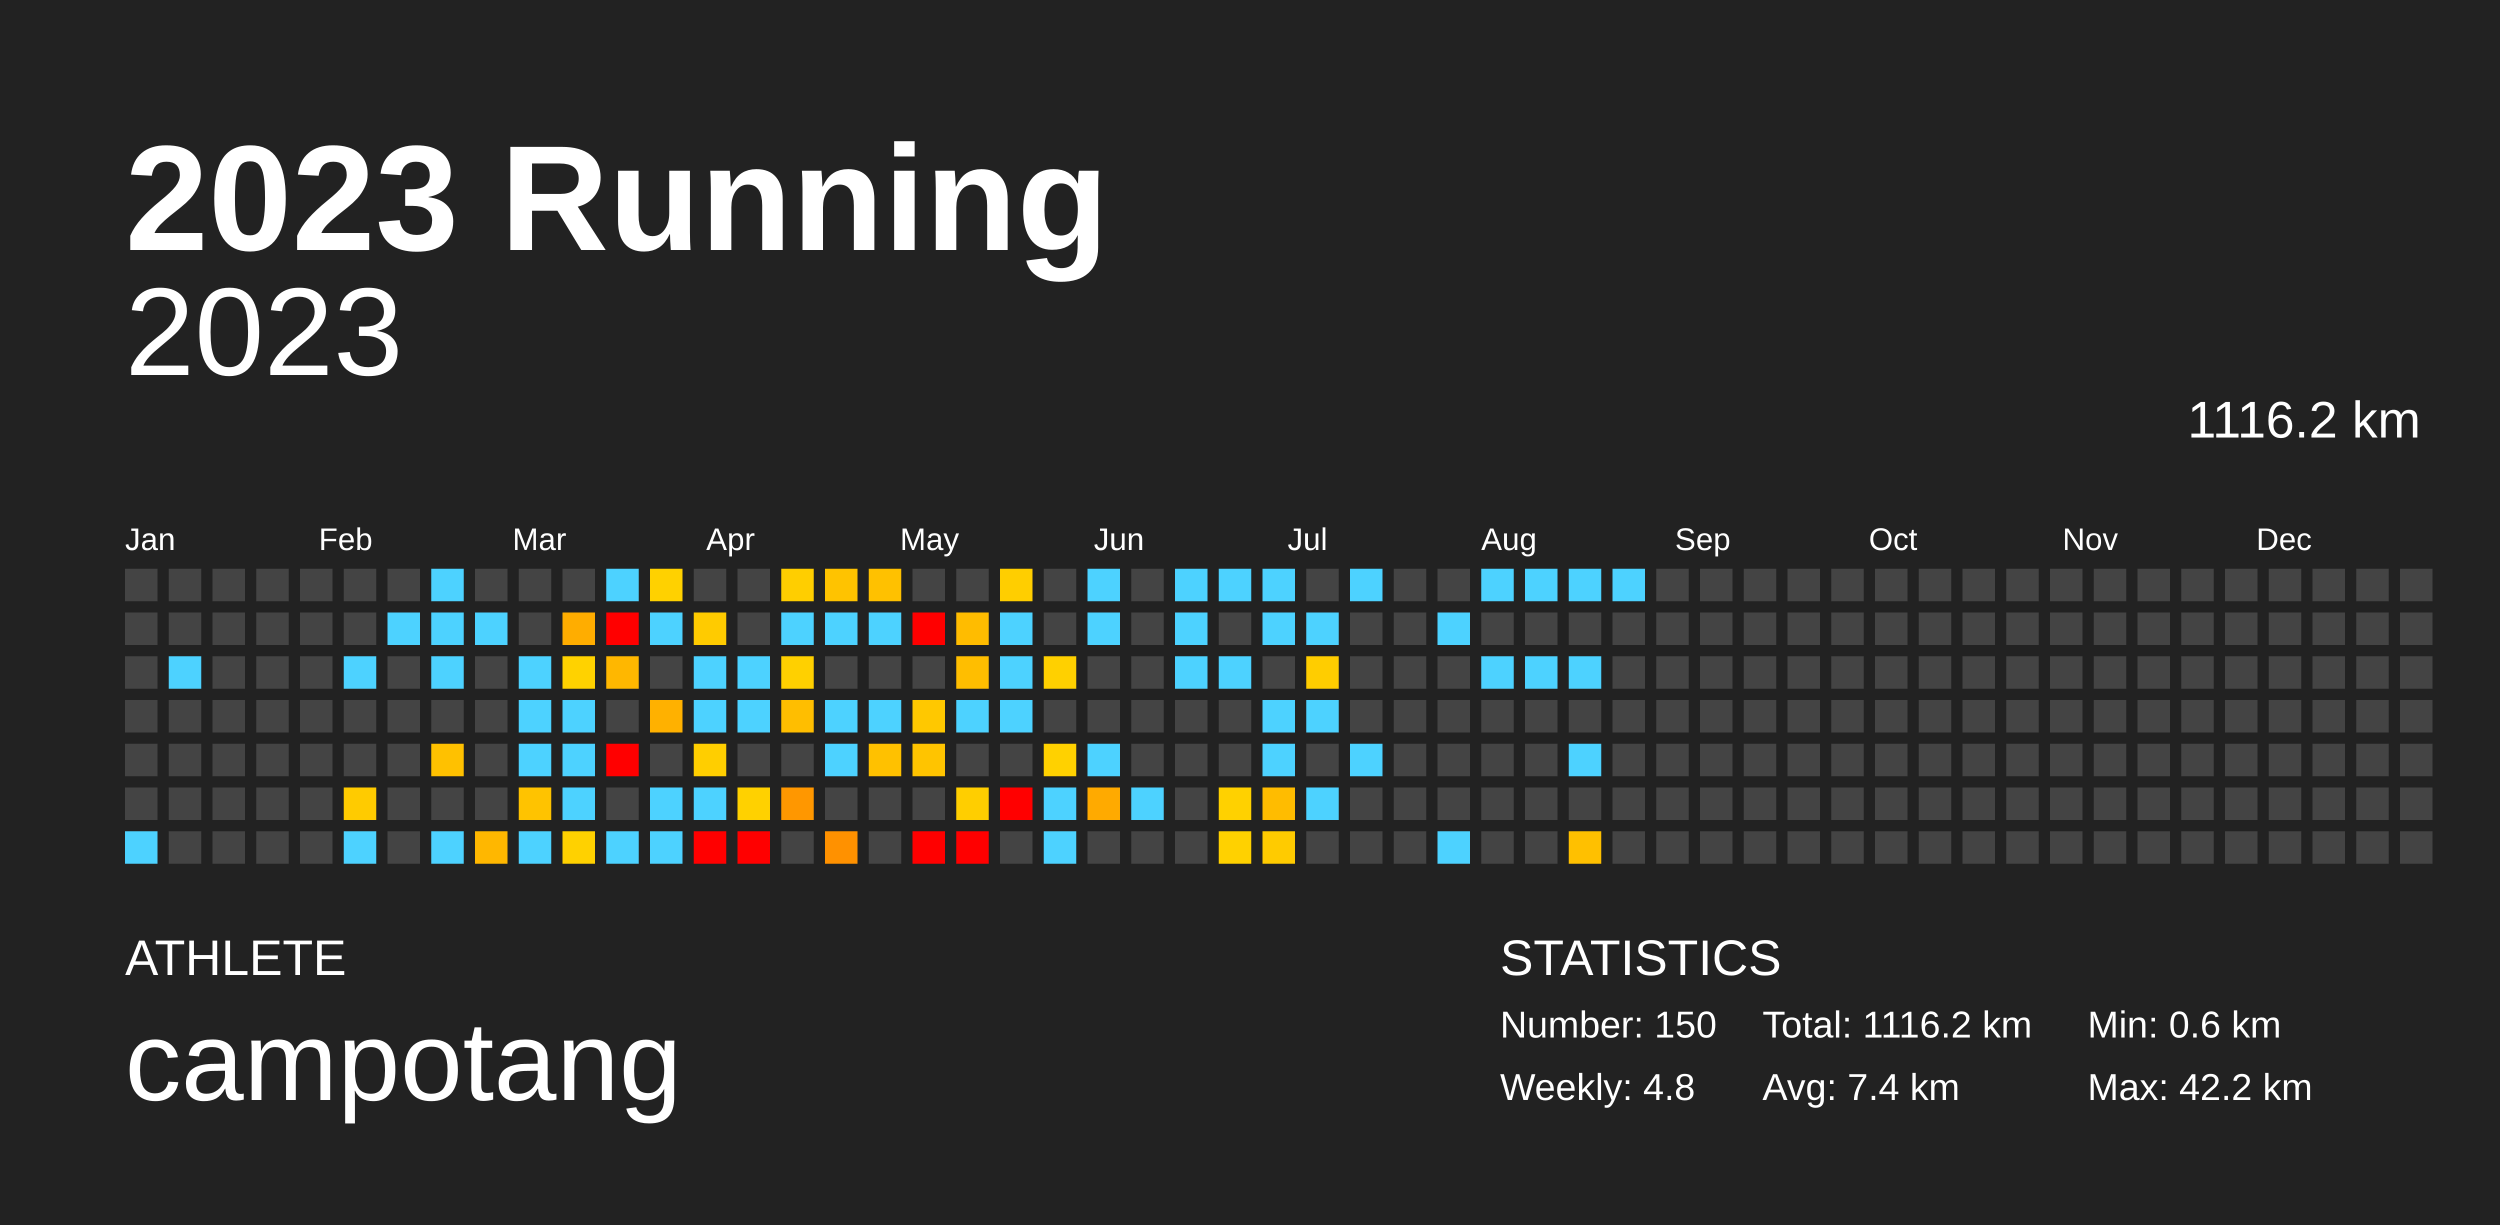
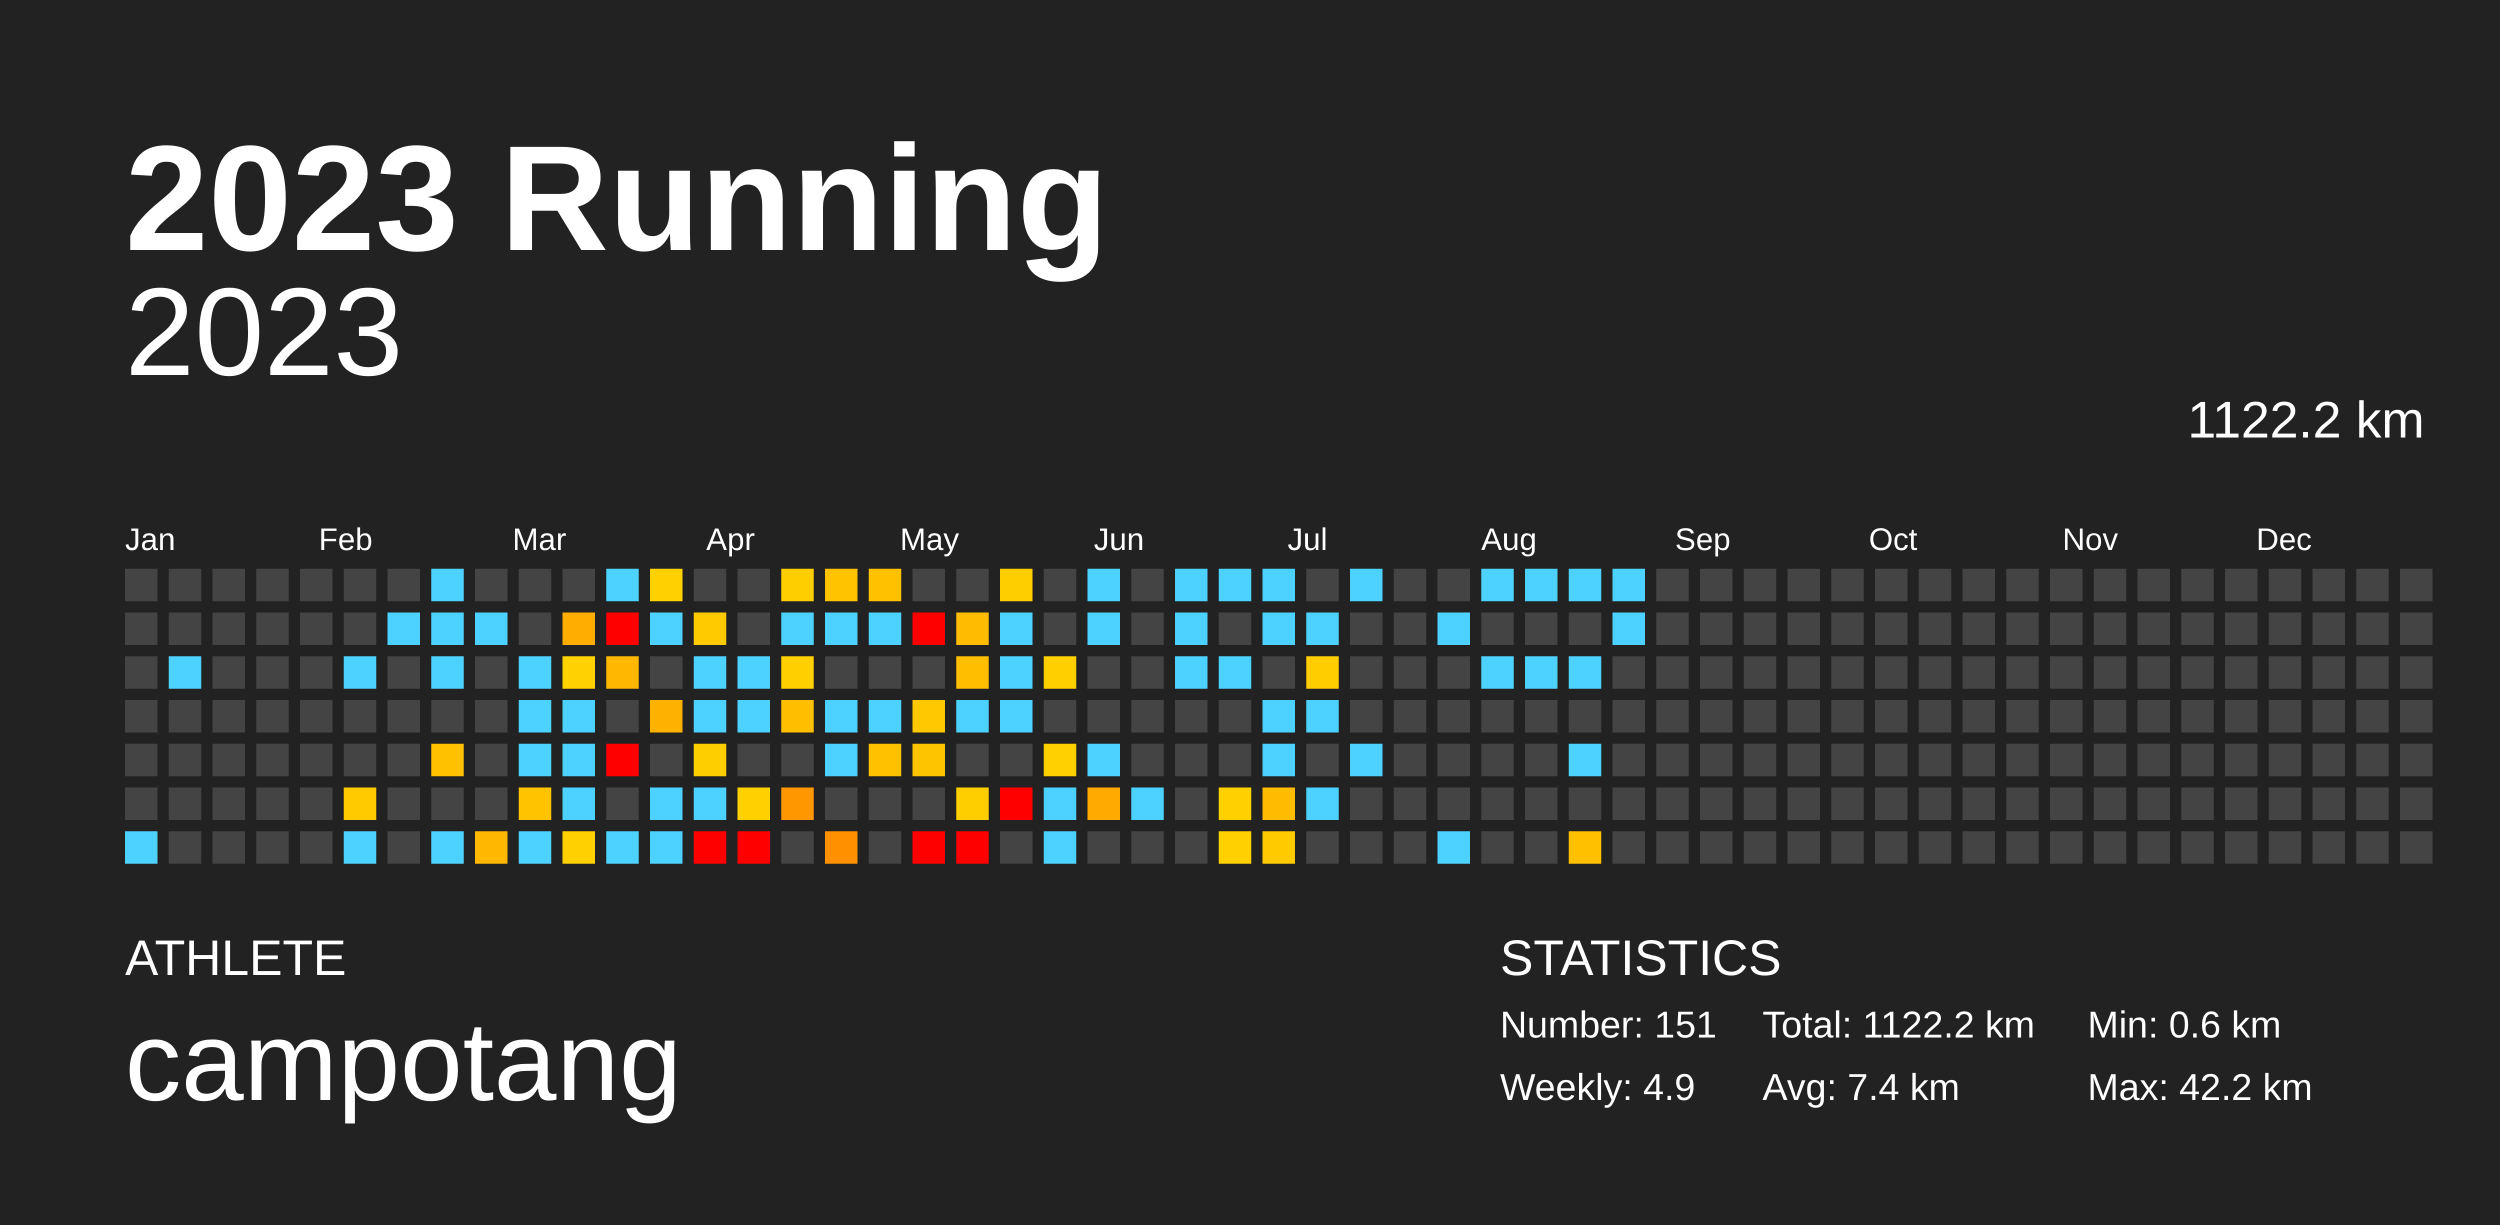
<svg xmlns="http://www.w3.org/2000/svg" baseProfile="full" height="98mm" version="1.1" viewBox="0,0,200,98" width="200mm">
  <defs />
  <rect fill="#222222" height="98" width="200" x="0" y="0" />
  <text fill="#FFFFFF" style="font-size:12px; font-family:Arial; font-weight:bold;" x="10" y="20">2023 Running</text>
  <text fill="#FFFFFF" style="font-size:4px; font-family:Arial" x="10" y="78">ATHLETE</text>
  <text fill="#FFFFFF" style="font-size:9px; font-family:Arial" x="10" y="88">campotang</text>
  <text fill="#FFFFFF" style="font-size:4px; font-family:Arial" x="120" y="78">STATISTICS</text>
-   <text fill="#FFFFFF" style="font-size:3px; font-family:Arial" x="120" y="83">Number: 150</text>
-   <text fill="#FFFFFF" style="font-size:3px; font-family:Arial" x="120" y="88">Weekly: 4.8</text>
-   <text fill="#FFFFFF" style="font-size:3px; font-family:Arial" x="141" y="83">Total: 1116.2 km</text>
+   <text fill="#FFFFFF" style="font-size:3px; font-family:Arial" x="120" y="83">Number: 151</text>
+   <text fill="#FFFFFF" style="font-size:3px; font-family:Arial" x="120" y="88">Weekly: 4.9</text>
+   <text fill="#FFFFFF" style="font-size:3px; font-family:Arial" x="141" y="83">Total: 1122.2 km</text>
  <text fill="#FFFFFF" style="font-size:3px; font-family:Arial" x="141" y="88">Avg: 7.4 km</text>
  <text fill="#FFFFFF" style="font-size:3px; font-family:Arial" x="167" y="83">Min: 0.6 km</text>
  <text fill="#FFFFFF" style="font-size:3px; font-family:Arial" x="167" y="88">Max: 42.2 km</text>
  <text alignment-baseline="hanging" fill="#FFFFFF" style="font-size:10.0px; font-family:Arial;" x="10" y="30">2023</text>
-   <text alignment-baseline="hanging" fill="#FFFFFF" style="font-size:4.125px; font-family:Arial;" x="175" y="35">1116.2 km</text>
+   <text alignment-baseline="hanging" fill="#FFFFFF" style="font-size:4.125px; font-family:Arial;" x="175" y="35">1122.2 km</text>
  <text fill="#FFFFFF" style="font-size:2.5px; font-family:Arial" x="10.0" y="44">Jan</text>
  <text fill="#FFFFFF" style="font-size:2.5px; font-family:Arial" x="25.5" y="44">Feb</text>
  <text fill="#FFFFFF" style="font-size:2.5px; font-family:Arial" x="41.0" y="44">Mar</text>
  <text fill="#FFFFFF" style="font-size:2.5px; font-family:Arial" x="56.5" y="44">Apr</text>
  <text fill="#FFFFFF" style="font-size:2.5px; font-family:Arial" x="72.0" y="44">May</text>
  <text fill="#FFFFFF" style="font-size:2.5px; font-family:Arial" x="87.5" y="44">Jun</text>
  <text fill="#FFFFFF" style="font-size:2.5px; font-family:Arial" x="103.0" y="44">Jul</text>
  <text fill="#FFFFFF" style="font-size:2.5px; font-family:Arial" x="118.5" y="44">Aug</text>
  <text fill="#FFFFFF" style="font-size:2.5px; font-family:Arial" x="134.0" y="44">Sep</text>
  <text fill="#FFFFFF" style="font-size:2.5px; font-family:Arial" x="149.5" y="44">Oct</text>
  <text fill="#FFFFFF" style="font-size:2.5px; font-family:Arial" x="165.0" y="44">Nov</text>
  <text fill="#FFFFFF" style="font-size:2.5px; font-family:Arial" x="180.5" y="44">Dec</text>
  <rect fill="#444444" height="2.6" width="2.6" x="10.0" y="45.5" />
  <rect fill="#444444" height="2.6" width="2.6" x="10.0" y="49.0" />
  <rect fill="#444444" height="2.6" width="2.6" x="10.0" y="52.5" />
  <rect fill="#444444" height="2.6" width="2.6" x="10.0" y="56.0" />
  <rect fill="#444444" height="2.6" width="2.6" x="10.0" y="59.5" />
  <rect fill="#444444" height="2.6" width="2.6" x="10.0" y="63.0" />
  <rect fill="#4dd2ff" height="2.6" width="2.6" x="10.0" y="66.5" />
  <rect fill="#444444" height="2.6" width="2.6" x="13.5" y="45.5" />
  <rect fill="#444444" height="2.6" width="2.6" x="13.5" y="49.0" />
  <rect fill="#4dd2ff" height="2.6" width="2.6" x="13.5" y="52.5" />
  <rect fill="#444444" height="2.6" width="2.6" x="13.5" y="56.0" />
  <rect fill="#444444" height="2.6" width="2.6" x="13.5" y="59.5" />
  <rect fill="#444444" height="2.6" width="2.6" x="13.5" y="63.0" />
  <rect fill="#444444" height="2.6" width="2.6" x="13.5" y="66.5" />
  <rect fill="#444444" height="2.6" width="2.6" x="17.0" y="45.5" />
  <rect fill="#444444" height="2.6" width="2.6" x="17.0" y="49.0" />
  <rect fill="#444444" height="2.6" width="2.6" x="17.0" y="52.5" />
  <rect fill="#444444" height="2.6" width="2.6" x="17.0" y="56.0" />
  <rect fill="#444444" height="2.6" width="2.6" x="17.0" y="59.5" />
  <rect fill="#444444" height="2.6" width="2.6" x="17.0" y="63.0" />
  <rect fill="#444444" height="2.6" width="2.6" x="17.0" y="66.5" />
  <rect fill="#444444" height="2.6" width="2.6" x="20.5" y="45.5" />
  <rect fill="#444444" height="2.6" width="2.6" x="20.5" y="49.0" />
  <rect fill="#444444" height="2.6" width="2.6" x="20.5" y="52.5" />
  <rect fill="#444444" height="2.6" width="2.6" x="20.5" y="56.0" />
  <rect fill="#444444" height="2.6" width="2.6" x="20.5" y="59.5" />
  <rect fill="#444444" height="2.6" width="2.6" x="20.5" y="63.0" />
  <rect fill="#444444" height="2.6" width="2.6" x="20.5" y="66.5" />
  <rect fill="#444444" height="2.6" width="2.6" x="24.0" y="45.5" />
  <rect fill="#444444" height="2.6" width="2.6" x="24.0" y="49.0" />
  <rect fill="#444444" height="2.6" width="2.6" x="24.0" y="52.5" />
  <rect fill="#444444" height="2.6" width="2.6" x="24.0" y="56.0" />
  <rect fill="#444444" height="2.6" width="2.6" x="24.0" y="59.5" />
  <rect fill="#444444" height="2.6" width="2.6" x="24.0" y="63.0" />
  <rect fill="#444444" height="2.6" width="2.6" x="24.0" y="66.5" />
  <rect fill="#444444" height="2.6" width="2.6" x="27.5" y="45.5" />
  <rect fill="#444444" height="2.6" width="2.6" x="27.5" y="49.0" />
  <rect fill="#4dd2ff" height="2.6" width="2.6" x="27.5" y="52.5" />
  <rect fill="#444444" height="2.6" width="2.6" x="27.5" y="56.0" />
  <rect fill="#444444" height="2.6" width="2.6" x="27.5" y="59.5" />
  <rect fill="#ffcb00" height="2.6" width="2.6" x="27.5" y="63.0" />
  <rect fill="#4dd2ff" height="2.6" width="2.6" x="27.5" y="66.5" />
  <rect fill="#444444" height="2.6" width="2.6" x="31.0" y="45.5" />
  <rect fill="#4dd2ff" height="2.6" width="2.6" x="31.0" y="49.0" />
  <rect fill="#444444" height="2.6" width="2.6" x="31.0" y="52.5" />
  <rect fill="#444444" height="2.6" width="2.6" x="31.0" y="56.0" />
  <rect fill="#444444" height="2.6" width="2.6" x="31.0" y="59.5" />
  <rect fill="#444444" height="2.6" width="2.6" x="31.0" y="63.0" />
  <rect fill="#444444" height="2.6" width="2.6" x="31.0" y="66.5" />
  <rect fill="#4dd2ff" height="2.6" width="2.6" x="34.5" y="45.5" />
  <rect fill="#4dd2ff" height="2.6" width="2.6" x="34.5" y="49.0" />
  <rect fill="#4dd2ff" height="2.6" width="2.6" x="34.5" y="52.5" />
  <rect fill="#444444" height="2.6" width="2.6" x="34.5" y="56.0" />
  <rect fill="#ffc100" height="2.6" width="2.6" x="34.5" y="59.5" />
  <rect fill="#444444" height="2.6" width="2.6" x="34.5" y="63.0" />
  <rect fill="#4dd2ff" height="2.6" width="2.6" x="34.5" y="66.5" />
  <rect fill="#444444" height="2.6" width="2.6" x="38.0" y="45.5" />
  <rect fill="#4dd2ff" height="2.6" width="2.6" x="38.0" y="49.0" />
  <rect fill="#444444" height="2.6" width="2.6" x="38.0" y="52.5" />
  <rect fill="#444444" height="2.6" width="2.6" x="38.0" y="56.0" />
  <rect fill="#444444" height="2.6" width="2.6" x="38.0" y="59.5" />
  <rect fill="#444444" height="2.6" width="2.6" x="38.0" y="63.0" />
  <rect fill="#ffb700" height="2.6" width="2.6" x="38.0" y="66.5" />
  <rect fill="#444444" height="2.6" width="2.6" x="41.5" y="45.5" />
  <rect fill="#444444" height="2.6" width="2.6" x="41.5" y="49.0" />
  <rect fill="#4dd2ff" height="2.6" width="2.6" x="41.5" y="52.5" />
  <rect fill="#4dd2ff" height="2.6" width="2.6" x="41.5" y="56.0" />
  <rect fill="#4dd2ff" height="2.6" width="2.6" x="41.5" y="59.5" />
  <rect fill="#ffc300" height="2.6" width="2.6" x="41.5" y="63.0" />
  <rect fill="#4dd2ff" height="2.6" width="2.6" x="41.5" y="66.5" />
  <rect fill="#444444" height="2.6" width="2.6" x="45.0" y="45.5" />
  <rect fill="#ffad00" height="2.6" width="2.6" x="45.0" y="49.0" />
  <rect fill="#ffd200" height="2.6" width="2.6" x="45.0" y="52.5" />
  <rect fill="#4dd2ff" height="2.6" width="2.6" x="45.0" y="56.0" />
  <rect fill="#4dd2ff" height="2.6" width="2.6" x="45.0" y="59.5" />
  <rect fill="#4dd2ff" height="2.6" width="2.6" x="45.0" y="63.0" />
  <rect fill="#ffd100" height="2.6" width="2.6" x="45.0" y="66.5" />
  <rect fill="#4dd2ff" height="2.6" width="2.6" x="48.5" y="45.5" />
  <rect fill="red" height="2.6" width="2.6" x="48.5" y="49.0" />
  <rect fill="#ffb700" height="2.6" width="2.6" x="48.5" y="52.5" />
  <rect fill="#444444" height="2.6" width="2.6" x="48.5" y="56.0" />
  <rect fill="red" height="2.6" width="2.6" x="48.5" y="59.5" />
  <rect fill="#444444" height="2.6" width="2.6" x="48.5" y="63.0" />
  <rect fill="#4dd2ff" height="2.6" width="2.6" x="48.5" y="66.5" />
  <rect fill="#ffd100" height="2.6" width="2.6" x="52.0" y="45.5" />
  <rect fill="#4dd2ff" height="2.6" width="2.6" x="52.0" y="49.0" />
  <rect fill="#444444" height="2.6" width="2.6" x="52.0" y="52.5" />
  <rect fill="#ffb100" height="2.6" width="2.6" x="52.0" y="56.0" />
  <rect fill="#444444" height="2.6" width="2.6" x="52.0" y="59.5" />
  <rect fill="#4dd2ff" height="2.6" width="2.6" x="52.0" y="63.0" />
  <rect fill="#4dd2ff" height="2.6" width="2.6" x="52.0" y="66.5" />
  <rect fill="#444444" height="2.6" width="2.6" x="55.5" y="45.5" />
  <rect fill="#ffcb00" height="2.6" width="2.6" x="55.5" y="49.0" />
  <rect fill="#4dd2ff" height="2.6" width="2.6" x="55.5" y="52.5" />
  <rect fill="#4dd2ff" height="2.6" width="2.6" x="55.5" y="56.0" />
  <rect fill="#ffce00" height="2.6" width="2.6" x="55.5" y="59.5" />
  <rect fill="#4dd2ff" height="2.6" width="2.6" x="55.5" y="63.0" />
  <rect fill="red" height="2.6" width="2.6" x="55.5" y="66.5" />
  <rect fill="#444444" height="2.6" width="2.6" x="59.0" y="45.5" />
  <rect fill="#444444" height="2.6" width="2.6" x="59.0" y="49.0" />
  <rect fill="#4dd2ff" height="2.6" width="2.6" x="59.0" y="52.5" />
  <rect fill="#4dd2ff" height="2.6" width="2.6" x="59.0" y="56.0" />
  <rect fill="#444444" height="2.6" width="2.6" x="59.0" y="59.5" />
  <rect fill="#ffd100" height="2.6" width="2.6" x="59.0" y="63.0" />
  <rect fill="red" height="2.6" width="2.6" x="59.0" y="66.5" />
  <rect fill="#ffce00" height="2.6" width="2.6" x="62.5" y="45.5" />
  <rect fill="#4dd2ff" height="2.6" width="2.6" x="62.5" y="49.0" />
  <rect fill="#ffd000" height="2.6" width="2.6" x="62.5" y="52.5" />
  <rect fill="#ffbe00" height="2.6" width="2.6" x="62.5" y="56.0" />
  <rect fill="#444444" height="2.6" width="2.6" x="62.5" y="59.5" />
  <rect fill="#ff9700" height="2.6" width="2.6" x="62.5" y="63.0" />
  <rect fill="#444444" height="2.6" width="2.6" x="62.5" y="66.5" />
  <rect fill="#ffc300" height="2.6" width="2.6" x="66.0" y="45.5" />
  <rect fill="#4dd2ff" height="2.6" width="2.6" x="66.0" y="49.0" />
  <rect fill="#444444" height="2.6" width="2.6" x="66.0" y="52.5" />
  <rect fill="#4dd2ff" height="2.6" width="2.6" x="66.0" y="56.0" />
  <rect fill="#4dd2ff" height="2.6" width="2.6" x="66.0" y="59.5" />
  <rect fill="#444444" height="2.6" width="2.6" x="66.0" y="63.0" />
  <rect fill="#ff9100" height="2.6" width="2.6" x="66.0" y="66.5" />
  <rect fill="#ffc100" height="2.6" width="2.6" x="69.5" y="45.5" />
  <rect fill="#4dd2ff" height="2.6" width="2.6" x="69.5" y="49.0" />
  <rect fill="#444444" height="2.6" width="2.6" x="69.5" y="52.5" />
  <rect fill="#4dd2ff" height="2.6" width="2.6" x="69.5" y="56.0" />
  <rect fill="#ffc100" height="2.6" width="2.6" x="69.5" y="59.5" />
  <rect fill="#444444" height="2.6" width="2.6" x="69.5" y="63.0" />
  <rect fill="#444444" height="2.6" width="2.6" x="69.5" y="66.5" />
  <rect fill="#444444" height="2.6" width="2.6" x="73.0" y="45.5" />
  <rect fill="red" height="2.6" width="2.6" x="73.0" y="49.0" />
  <rect fill="#444444" height="2.6" width="2.6" x="73.0" y="52.5" />
  <rect fill="#ffc800" height="2.6" width="2.6" x="73.0" y="56.0" />
  <rect fill="#ffc400" height="2.6" width="2.6" x="73.0" y="59.5" />
  <rect fill="#444444" height="2.6" width="2.6" x="73.0" y="63.0" />
  <rect fill="red" height="2.6" width="2.6" x="73.0" y="66.5" />
  <rect fill="#444444" height="2.6" width="2.6" x="76.5" y="45.5" />
  <rect fill="#ffbc00" height="2.6" width="2.6" x="76.5" y="49.0" />
  <rect fill="#ffbe00" height="2.6" width="2.6" x="76.5" y="52.5" />
  <rect fill="#4dd2ff" height="2.6" width="2.6" x="76.5" y="56.0" />
  <rect fill="#444444" height="2.6" width="2.6" x="76.5" y="59.5" />
  <rect fill="#ffce00" height="2.6" width="2.6" x="76.5" y="63.0" />
  <rect fill="red" height="2.6" width="2.6" x="76.5" y="66.5" />
  <rect fill="#ffce00" height="2.6" width="2.6" x="80.0" y="45.5" />
  <rect fill="#4dd2ff" height="2.6" width="2.6" x="80.0" y="49.0" />
  <rect fill="#4dd2ff" height="2.6" width="2.6" x="80.0" y="52.5" />
  <rect fill="#4dd2ff" height="2.6" width="2.6" x="80.0" y="56.0" />
  <rect fill="#444444" height="2.6" width="2.6" x="80.0" y="59.5" />
  <rect fill="red" height="2.6" width="2.6" x="80.0" y="63.0" />
  <rect fill="#444444" height="2.6" width="2.6" x="80.0" y="66.5" />
  <rect fill="#444444" height="2.6" width="2.6" x="83.5" y="45.5" />
  <rect fill="#444444" height="2.6" width="2.6" x="83.5" y="49.0" />
  <rect fill="#ffd000" height="2.6" width="2.6" x="83.5" y="52.5" />
  <rect fill="#444444" height="2.6" width="2.6" x="83.5" y="56.0" />
  <rect fill="#ffd100" height="2.6" width="2.6" x="83.5" y="59.5" />
  <rect fill="#4dd2ff" height="2.6" width="2.6" x="83.5" y="63.0" />
  <rect fill="#4dd2ff" height="2.6" width="2.6" x="83.5" y="66.5" />
  <rect fill="#4dd2ff" height="2.6" width="2.6" x="87.0" y="45.5" />
  <rect fill="#4dd2ff" height="2.6" width="2.6" x="87.0" y="49.0" />
  <rect fill="#444444" height="2.6" width="2.6" x="87.0" y="52.5" />
  <rect fill="#444444" height="2.6" width="2.6" x="87.0" y="56.0" />
  <rect fill="#4dd2ff" height="2.6" width="2.6" x="87.0" y="59.5" />
  <rect fill="#ffaa00" height="2.6" width="2.6" x="87.0" y="63.0" />
  <rect fill="#444444" height="2.6" width="2.6" x="87.0" y="66.5" />
  <rect fill="#444444" height="2.6" width="2.6" x="90.5" y="45.5" />
  <rect fill="#444444" height="2.6" width="2.6" x="90.5" y="49.0" />
  <rect fill="#444444" height="2.6" width="2.6" x="90.5" y="52.5" />
  <rect fill="#444444" height="2.6" width="2.6" x="90.5" y="56.0" />
  <rect fill="#444444" height="2.6" width="2.6" x="90.5" y="59.5" />
  <rect fill="#4dd2ff" height="2.6" width="2.6" x="90.5" y="63.0" />
  <rect fill="#444444" height="2.6" width="2.6" x="90.5" y="66.5" />
  <rect fill="#4dd2ff" height="2.6" width="2.6" x="94.0" y="45.5" />
  <rect fill="#4dd2ff" height="2.6" width="2.6" x="94.0" y="49.0" />
  <rect fill="#4dd2ff" height="2.6" width="2.6" x="94.0" y="52.5" />
  <rect fill="#444444" height="2.6" width="2.6" x="94.0" y="56.0" />
  <rect fill="#444444" height="2.6" width="2.6" x="94.0" y="59.5" />
  <rect fill="#444444" height="2.6" width="2.6" x="94.0" y="63.0" />
  <rect fill="#444444" height="2.6" width="2.6" x="94.0" y="66.5" />
  <rect fill="#4dd2ff" height="2.6" width="2.6" x="97.5" y="45.5" />
  <rect fill="#444444" height="2.6" width="2.6" x="97.5" y="49.0" />
  <rect fill="#4dd2ff" height="2.6" width="2.6" x="97.5" y="52.5" />
  <rect fill="#444444" height="2.6" width="2.6" x="97.5" y="56.0" />
  <rect fill="#444444" height="2.6" width="2.6" x="97.5" y="59.5" />
  <rect fill="#ffd100" height="2.6" width="2.6" x="97.5" y="63.0" />
  <rect fill="#ffd100" height="2.6" width="2.6" x="97.5" y="66.5" />
  <rect fill="#4dd2ff" height="2.6" width="2.6" x="101.0" y="45.5" />
  <rect fill="#4dd2ff" height="2.6" width="2.6" x="101.0" y="49.0" />
  <rect fill="#444444" height="2.6" width="2.6" x="101.0" y="52.5" />
  <rect fill="#4dd2ff" height="2.6" width="2.6" x="101.0" y="56.0" />
  <rect fill="#4dd2ff" height="2.6" width="2.6" x="101.0" y="59.5" />
  <rect fill="#ffbc00" height="2.6" width="2.6" x="101.0" y="63.0" />
  <rect fill="#ffcb00" height="2.6" width="2.6" x="101.0" y="66.5" />
  <rect fill="#444444" height="2.6" width="2.6" x="104.5" y="45.5" />
  <rect fill="#4dd2ff" height="2.6" width="2.6" x="104.5" y="49.0" />
  <rect fill="#ffcd00" height="2.6" width="2.6" x="104.5" y="52.5" />
  <rect fill="#4dd2ff" height="2.6" width="2.6" x="104.5" y="56.0" />
  <rect fill="#444444" height="2.6" width="2.6" x="104.5" y="59.5" />
  <rect fill="#4dd2ff" height="2.6" width="2.6" x="104.5" y="63.0" />
  <rect fill="#444444" height="2.6" width="2.6" x="104.5" y="66.5" />
  <rect fill="#4dd2ff" height="2.6" width="2.6" x="108.0" y="45.5" />
  <rect fill="#444444" height="2.6" width="2.6" x="108.0" y="49.0" />
  <rect fill="#444444" height="2.6" width="2.6" x="108.0" y="52.5" />
  <rect fill="#444444" height="2.6" width="2.6" x="108.0" y="56.0" />
  <rect fill="#4dd2ff" height="2.6" width="2.6" x="108.0" y="59.5" />
  <rect fill="#444444" height="2.6" width="2.6" x="108.0" y="63.0" />
  <rect fill="#444444" height="2.6" width="2.6" x="108.0" y="66.5" />
  <rect fill="#444444" height="2.6" width="2.6" x="111.5" y="45.5" />
  <rect fill="#444444" height="2.6" width="2.6" x="111.5" y="49.0" />
  <rect fill="#444444" height="2.6" width="2.6" x="111.5" y="52.5" />
  <rect fill="#444444" height="2.6" width="2.6" x="111.5" y="56.0" />
  <rect fill="#444444" height="2.6" width="2.6" x="111.5" y="59.5" />
  <rect fill="#444444" height="2.6" width="2.6" x="111.5" y="63.0" />
  <rect fill="#444444" height="2.6" width="2.6" x="111.5" y="66.5" />
  <rect fill="#444444" height="2.6" width="2.6" x="115.0" y="45.5" />
  <rect fill="#4dd2ff" height="2.6" width="2.6" x="115.0" y="49.0" />
  <rect fill="#444444" height="2.6" width="2.6" x="115.0" y="52.5" />
  <rect fill="#444444" height="2.6" width="2.6" x="115.0" y="56.0" />
  <rect fill="#444444" height="2.6" width="2.6" x="115.0" y="59.5" />
  <rect fill="#444444" height="2.6" width="2.6" x="115.0" y="63.0" />
  <rect fill="#4dd2ff" height="2.6" width="2.6" x="115.0" y="66.5" />
  <rect fill="#4dd2ff" height="2.6" width="2.6" x="118.5" y="45.5" />
  <rect fill="#444444" height="2.6" width="2.6" x="118.5" y="49.0" />
  <rect fill="#4dd2ff" height="2.6" width="2.6" x="118.5" y="52.5" />
  <rect fill="#444444" height="2.6" width="2.6" x="118.5" y="56.0" />
  <rect fill="#444444" height="2.6" width="2.6" x="118.5" y="59.5" />
  <rect fill="#444444" height="2.6" width="2.6" x="118.5" y="63.0" />
  <rect fill="#444444" height="2.6" width="2.6" x="118.5" y="66.5" />
  <rect fill="#4dd2ff" height="2.6" width="2.6" x="122.0" y="45.5" />
  <rect fill="#444444" height="2.6" width="2.6" x="122.0" y="49.0" />
  <rect fill="#4dd2ff" height="2.6" width="2.6" x="122.0" y="52.5" />
  <rect fill="#444444" height="2.6" width="2.6" x="122.0" y="56.0" />
  <rect fill="#444444" height="2.6" width="2.6" x="122.0" y="59.5" />
  <rect fill="#444444" height="2.6" width="2.6" x="122.0" y="63.0" />
  <rect fill="#444444" height="2.6" width="2.6" x="122.0" y="66.5" />
  <rect fill="#4dd2ff" height="2.6" width="2.6" x="125.5" y="45.5" />
  <rect fill="#444444" height="2.6" width="2.6" x="125.5" y="49.0" />
  <rect fill="#4dd2ff" height="2.6" width="2.6" x="125.5" y="52.5" />
  <rect fill="#444444" height="2.6" width="2.6" x="125.5" y="56.0" />
  <rect fill="#4dd2ff" height="2.6" width="2.6" x="125.5" y="59.5" />
  <rect fill="#444444" height="2.6" width="2.6" x="125.5" y="63.0" />
  <rect fill="#ffc000" height="2.6" width="2.6" x="125.5" y="66.5" />
  <rect fill="#4dd2ff" height="2.6" width="2.6" x="129.0" y="45.5" />
-   <rect fill="#444444" height="2.6" width="2.6" x="129.0" y="49.0" />
+   <rect fill="#4dd2ff" height="2.6" width="2.6" x="129.0" y="49.0" />
  <rect fill="#444444" height="2.6" width="2.6" x="129.0" y="52.5" />
  <rect fill="#444444" height="2.6" width="2.6" x="129.0" y="56.0" />
  <rect fill="#444444" height="2.6" width="2.6" x="129.0" y="59.5" />
  <rect fill="#444444" height="2.6" width="2.6" x="129.0" y="63.0" />
  <rect fill="#444444" height="2.6" width="2.6" x="129.0" y="66.5" />
  <rect fill="#444444" height="2.6" width="2.6" x="132.5" y="45.5" />
  <rect fill="#444444" height="2.6" width="2.6" x="132.5" y="49.0" />
  <rect fill="#444444" height="2.6" width="2.6" x="132.5" y="52.5" />
  <rect fill="#444444" height="2.6" width="2.6" x="132.5" y="56.0" />
  <rect fill="#444444" height="2.6" width="2.6" x="132.5" y="59.5" />
  <rect fill="#444444" height="2.6" width="2.6" x="132.5" y="63.0" />
  <rect fill="#444444" height="2.6" width="2.6" x="132.5" y="66.5" />
  <rect fill="#444444" height="2.6" width="2.6" x="136.0" y="45.5" />
  <rect fill="#444444" height="2.6" width="2.6" x="136.0" y="49.0" />
  <rect fill="#444444" height="2.6" width="2.6" x="136.0" y="52.5" />
  <rect fill="#444444" height="2.6" width="2.6" x="136.0" y="56.0" />
  <rect fill="#444444" height="2.6" width="2.6" x="136.0" y="59.5" />
  <rect fill="#444444" height="2.6" width="2.6" x="136.0" y="63.0" />
  <rect fill="#444444" height="2.6" width="2.6" x="136.0" y="66.5" />
  <rect fill="#444444" height="2.6" width="2.6" x="139.5" y="45.5" />
  <rect fill="#444444" height="2.6" width="2.6" x="139.5" y="49.0" />
  <rect fill="#444444" height="2.6" width="2.6" x="139.5" y="52.5" />
  <rect fill="#444444" height="2.6" width="2.6" x="139.5" y="56.0" />
  <rect fill="#444444" height="2.6" width="2.6" x="139.5" y="59.5" />
  <rect fill="#444444" height="2.6" width="2.6" x="139.5" y="63.0" />
  <rect fill="#444444" height="2.6" width="2.6" x="139.5" y="66.5" />
  <rect fill="#444444" height="2.6" width="2.6" x="143.0" y="45.5" />
  <rect fill="#444444" height="2.6" width="2.6" x="143.0" y="49.0" />
  <rect fill="#444444" height="2.6" width="2.6" x="143.0" y="52.5" />
  <rect fill="#444444" height="2.6" width="2.6" x="143.0" y="56.0" />
  <rect fill="#444444" height="2.6" width="2.6" x="143.0" y="59.5" />
  <rect fill="#444444" height="2.6" width="2.6" x="143.0" y="63.0" />
  <rect fill="#444444" height="2.6" width="2.6" x="143.0" y="66.5" />
  <rect fill="#444444" height="2.6" width="2.6" x="146.5" y="45.5" />
  <rect fill="#444444" height="2.6" width="2.6" x="146.5" y="49.0" />
  <rect fill="#444444" height="2.6" width="2.6" x="146.5" y="52.5" />
  <rect fill="#444444" height="2.6" width="2.6" x="146.5" y="56.0" />
  <rect fill="#444444" height="2.6" width="2.6" x="146.5" y="59.5" />
  <rect fill="#444444" height="2.6" width="2.6" x="146.5" y="63.0" />
  <rect fill="#444444" height="2.6" width="2.6" x="146.5" y="66.5" />
  <rect fill="#444444" height="2.6" width="2.6" x="150.0" y="45.5" />
  <rect fill="#444444" height="2.6" width="2.6" x="150.0" y="49.0" />
  <rect fill="#444444" height="2.6" width="2.6" x="150.0" y="52.5" />
  <rect fill="#444444" height="2.6" width="2.6" x="150.0" y="56.0" />
  <rect fill="#444444" height="2.6" width="2.6" x="150.0" y="59.5" />
  <rect fill="#444444" height="2.6" width="2.6" x="150.0" y="63.0" />
  <rect fill="#444444" height="2.6" width="2.6" x="150.0" y="66.5" />
  <rect fill="#444444" height="2.6" width="2.6" x="153.5" y="45.5" />
  <rect fill="#444444" height="2.6" width="2.6" x="153.5" y="49.0" />
  <rect fill="#444444" height="2.6" width="2.6" x="153.5" y="52.5" />
  <rect fill="#444444" height="2.6" width="2.6" x="153.5" y="56.0" />
  <rect fill="#444444" height="2.6" width="2.6" x="153.5" y="59.5" />
  <rect fill="#444444" height="2.6" width="2.6" x="153.5" y="63.0" />
  <rect fill="#444444" height="2.6" width="2.6" x="153.5" y="66.5" />
  <rect fill="#444444" height="2.6" width="2.6" x="157.0" y="45.5" />
  <rect fill="#444444" height="2.6" width="2.6" x="157.0" y="49.0" />
  <rect fill="#444444" height="2.6" width="2.6" x="157.0" y="52.5" />
  <rect fill="#444444" height="2.6" width="2.6" x="157.0" y="56.0" />
  <rect fill="#444444" height="2.6" width="2.6" x="157.0" y="59.5" />
  <rect fill="#444444" height="2.6" width="2.6" x="157.0" y="63.0" />
  <rect fill="#444444" height="2.6" width="2.6" x="157.0" y="66.5" />
  <rect fill="#444444" height="2.6" width="2.6" x="160.5" y="45.5" />
  <rect fill="#444444" height="2.6" width="2.6" x="160.5" y="49.0" />
  <rect fill="#444444" height="2.6" width="2.6" x="160.5" y="52.5" />
  <rect fill="#444444" height="2.6" width="2.6" x="160.5" y="56.0" />
  <rect fill="#444444" height="2.6" width="2.6" x="160.5" y="59.5" />
  <rect fill="#444444" height="2.6" width="2.6" x="160.5" y="63.0" />
  <rect fill="#444444" height="2.6" width="2.6" x="160.5" y="66.5" />
  <rect fill="#444444" height="2.6" width="2.6" x="164.0" y="45.5" />
  <rect fill="#444444" height="2.6" width="2.6" x="164.0" y="49.0" />
  <rect fill="#444444" height="2.6" width="2.6" x="164.0" y="52.5" />
  <rect fill="#444444" height="2.6" width="2.6" x="164.0" y="56.0" />
  <rect fill="#444444" height="2.6" width="2.6" x="164.0" y="59.5" />
  <rect fill="#444444" height="2.6" width="2.6" x="164.0" y="63.0" />
  <rect fill="#444444" height="2.6" width="2.6" x="164.0" y="66.5" />
  <rect fill="#444444" height="2.6" width="2.6" x="167.5" y="45.5" />
  <rect fill="#444444" height="2.6" width="2.6" x="167.5" y="49.0" />
  <rect fill="#444444" height="2.6" width="2.6" x="167.5" y="52.5" />
  <rect fill="#444444" height="2.6" width="2.6" x="167.5" y="56.0" />
  <rect fill="#444444" height="2.6" width="2.6" x="167.5" y="59.5" />
  <rect fill="#444444" height="2.6" width="2.6" x="167.5" y="63.0" />
  <rect fill="#444444" height="2.6" width="2.6" x="167.5" y="66.5" />
  <rect fill="#444444" height="2.6" width="2.6" x="171.0" y="45.5" />
  <rect fill="#444444" height="2.6" width="2.6" x="171.0" y="49.0" />
  <rect fill="#444444" height="2.6" width="2.6" x="171.0" y="52.5" />
  <rect fill="#444444" height="2.6" width="2.6" x="171.0" y="56.0" />
  <rect fill="#444444" height="2.6" width="2.6" x="171.0" y="59.5" />
  <rect fill="#444444" height="2.6" width="2.6" x="171.0" y="63.0" />
  <rect fill="#444444" height="2.6" width="2.6" x="171.0" y="66.5" />
  <rect fill="#444444" height="2.6" width="2.6" x="174.5" y="45.5" />
  <rect fill="#444444" height="2.6" width="2.6" x="174.5" y="49.0" />
  <rect fill="#444444" height="2.6" width="2.6" x="174.5" y="52.5" />
  <rect fill="#444444" height="2.6" width="2.6" x="174.5" y="56.0" />
  <rect fill="#444444" height="2.6" width="2.6" x="174.5" y="59.5" />
  <rect fill="#444444" height="2.6" width="2.6" x="174.5" y="63.0" />
  <rect fill="#444444" height="2.6" width="2.6" x="174.5" y="66.5" />
  <rect fill="#444444" height="2.6" width="2.6" x="178.0" y="45.5" />
  <rect fill="#444444" height="2.6" width="2.6" x="178.0" y="49.0" />
  <rect fill="#444444" height="2.6" width="2.6" x="178.0" y="52.5" />
  <rect fill="#444444" height="2.6" width="2.6" x="178.0" y="56.0" />
  <rect fill="#444444" height="2.6" width="2.6" x="178.0" y="59.5" />
  <rect fill="#444444" height="2.6" width="2.6" x="178.0" y="63.0" />
  <rect fill="#444444" height="2.6" width="2.6" x="178.0" y="66.5" />
  <rect fill="#444444" height="2.6" width="2.6" x="181.5" y="45.5" />
  <rect fill="#444444" height="2.6" width="2.6" x="181.5" y="49.0" />
  <rect fill="#444444" height="2.6" width="2.6" x="181.5" y="52.5" />
  <rect fill="#444444" height="2.6" width="2.6" x="181.5" y="56.0" />
  <rect fill="#444444" height="2.6" width="2.6" x="181.5" y="59.5" />
  <rect fill="#444444" height="2.6" width="2.6" x="181.5" y="63.0" />
  <rect fill="#444444" height="2.6" width="2.6" x="181.5" y="66.5" />
  <rect fill="#444444" height="2.6" width="2.6" x="185.0" y="45.5" />
  <rect fill="#444444" height="2.6" width="2.6" x="185.0" y="49.0" />
  <rect fill="#444444" height="2.6" width="2.6" x="185.0" y="52.5" />
  <rect fill="#444444" height="2.6" width="2.6" x="185.0" y="56.0" />
  <rect fill="#444444" height="2.6" width="2.6" x="185.0" y="59.5" />
  <rect fill="#444444" height="2.6" width="2.6" x="185.0" y="63.0" />
  <rect fill="#444444" height="2.6" width="2.6" x="185.0" y="66.5" />
  <rect fill="#444444" height="2.6" width="2.6" x="188.5" y="45.5" />
  <rect fill="#444444" height="2.6" width="2.6" x="188.5" y="49.0" />
  <rect fill="#444444" height="2.6" width="2.6" x="188.5" y="52.5" />
  <rect fill="#444444" height="2.6" width="2.6" x="188.5" y="56.0" />
  <rect fill="#444444" height="2.6" width="2.6" x="188.5" y="59.5" />
  <rect fill="#444444" height="2.6" width="2.6" x="188.5" y="63.0" />
  <rect fill="#444444" height="2.6" width="2.6" x="188.5" y="66.5" />
  <rect fill="#444444" height="2.6" width="2.6" x="192.0" y="45.5" />
  <rect fill="#444444" height="2.6" width="2.6" x="192.0" y="49.0" />
  <rect fill="#444444" height="2.6" width="2.6" x="192.0" y="52.5" />
  <rect fill="#444444" height="2.6" width="2.6" x="192.0" y="56.0" />
  <rect fill="#444444" height="2.6" width="2.6" x="192.0" y="59.5" />
  <rect fill="#444444" height="2.6" width="2.6" x="192.0" y="63.0" />
  <rect fill="#444444" height="2.6" width="2.6" x="192.0" y="66.5" />
</svg>
